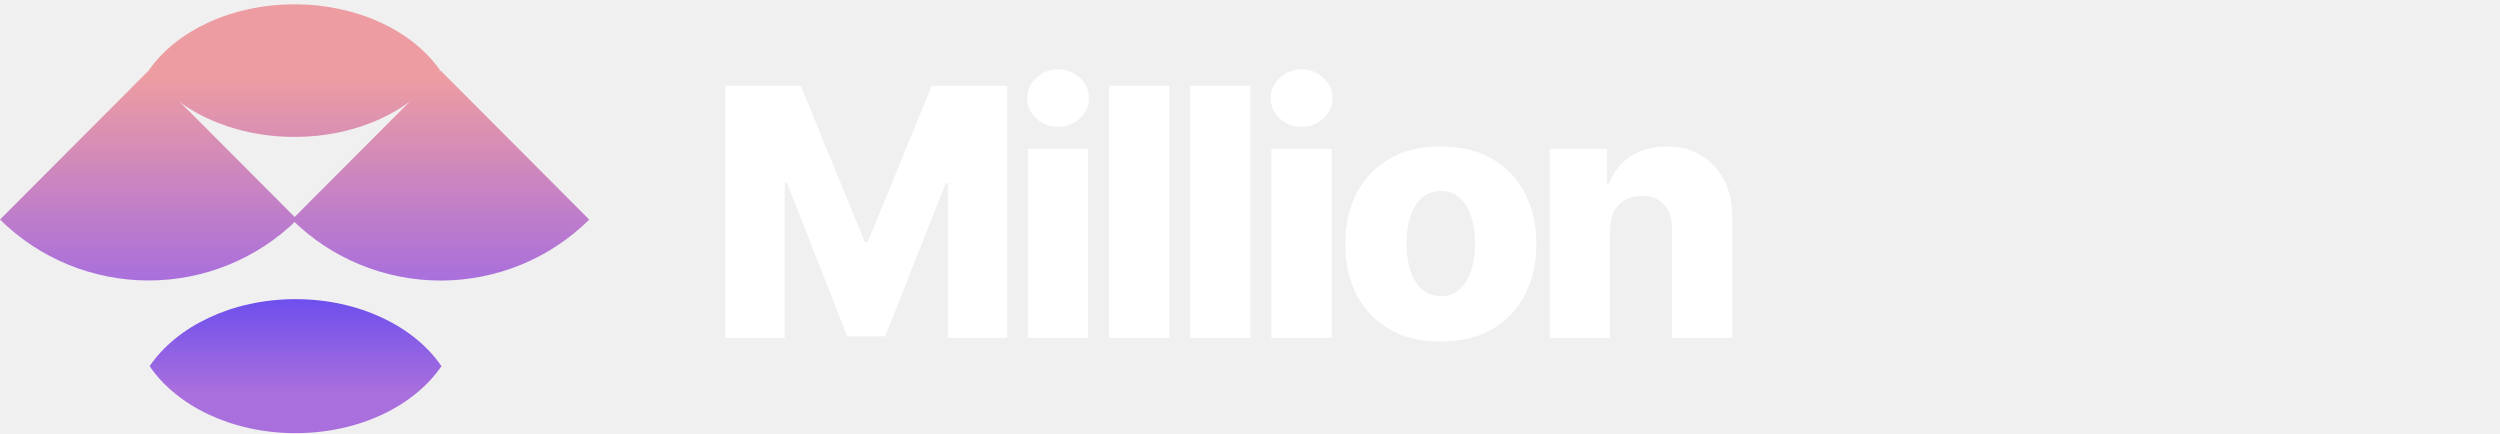
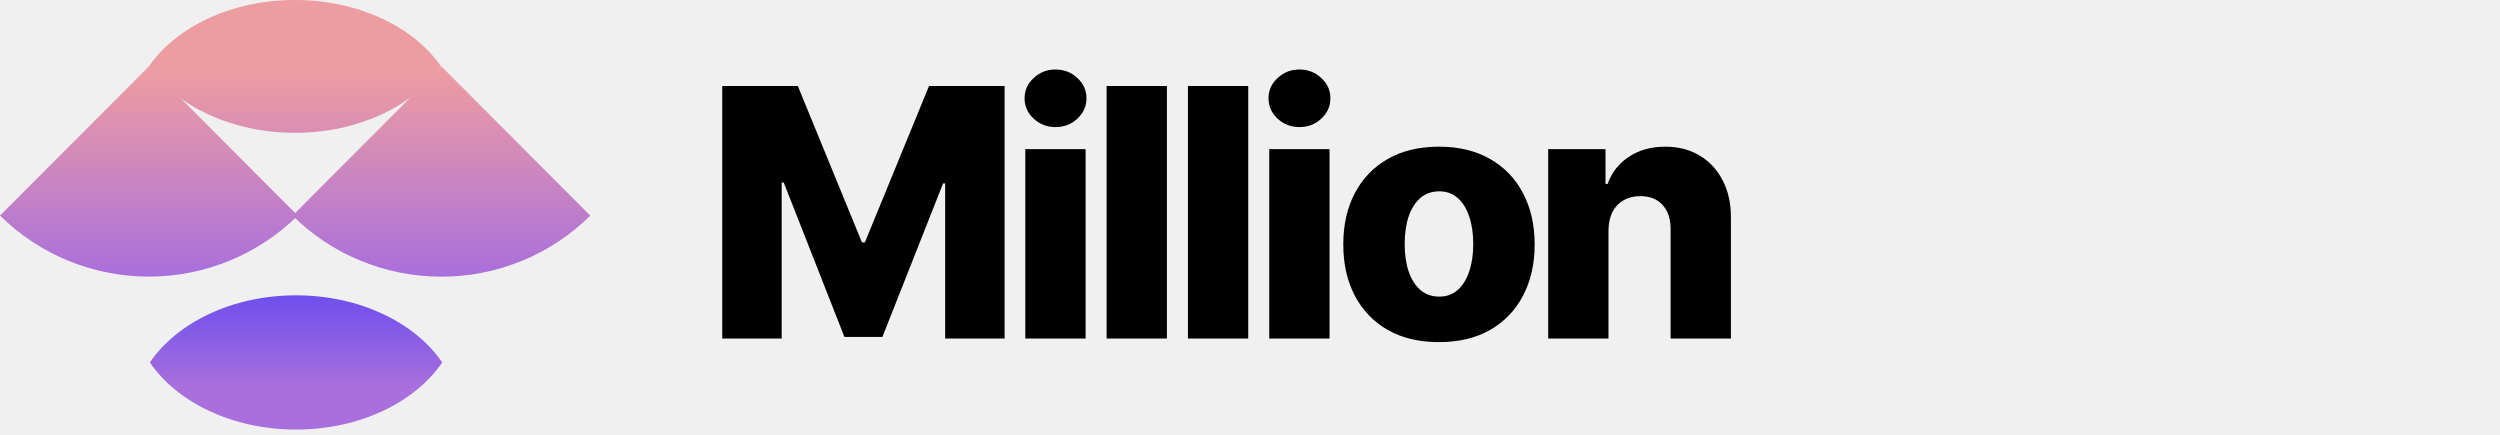
- <svg xmlns="http://www.w3.org/2000/svg" width="577" height="100" viewBox="0 0 577 100" fill="none">
-   <path d="M167.403 19.818H184.818L199.591 55.841H200.273L215.045 19.818H232.46V78H218.767V42.261H218.284L204.307 77.631H195.557L181.58 42.062H181.097V78H167.403V19.818ZM237.232 78V34.364H251.124V78H237.232ZM244.192 29.278C242.241 29.278 240.565 28.634 239.163 27.347C237.762 26.04 237.061 24.468 237.061 22.631C237.061 20.812 237.762 19.259 239.163 17.972C240.565 16.665 242.241 16.011 244.192 16.011C246.161 16.011 247.838 16.665 249.22 17.972C250.622 19.259 251.322 20.812 251.322 22.631C251.322 24.468 250.622 26.04 249.22 27.347C247.838 28.634 246.161 29.278 244.192 29.278ZM269.858 19.818V78H255.966V19.818H269.858ZM288.592 19.818V78H274.7V19.818H288.592ZM293.435 78V34.364H307.327V78H293.435ZM300.395 29.278C298.444 29.278 296.768 28.634 295.366 27.347C293.965 26.04 293.264 24.468 293.264 22.631C293.264 20.812 293.965 19.259 295.366 17.972C296.768 16.665 298.444 16.011 300.395 16.011C302.365 16.011 304.041 16.665 305.423 17.972C306.825 19.259 307.526 20.812 307.526 22.631C307.526 24.468 306.825 26.04 305.423 27.347C304.041 28.634 302.365 29.278 300.395 29.278ZM332.538 78.824C327.955 78.824 324.016 77.886 320.72 76.011C317.444 74.117 314.915 71.485 313.135 68.114C311.374 64.724 310.493 60.794 310.493 56.324C310.493 51.835 311.374 47.905 313.135 44.534C314.915 41.144 317.444 38.511 320.72 36.636C324.016 34.742 327.955 33.795 332.538 33.795C337.122 33.795 341.052 34.742 344.328 36.636C347.624 38.511 350.152 41.144 351.913 44.534C353.694 47.905 354.584 51.835 354.584 56.324C354.584 60.794 353.694 64.724 351.913 68.114C350.152 71.485 347.624 74.117 344.328 76.011C341.052 77.886 337.122 78.824 332.538 78.824ZM332.624 68.341C334.29 68.341 335.701 67.829 336.857 66.807C338.012 65.784 338.893 64.364 339.499 62.545C340.124 60.727 340.436 58.625 340.436 56.239C340.436 53.814 340.124 51.693 339.499 49.875C338.893 48.057 338.012 46.636 336.857 45.614C335.701 44.591 334.29 44.08 332.624 44.08C330.9 44.08 329.442 44.591 328.249 45.614C327.074 46.636 326.175 48.057 325.55 49.875C324.944 51.693 324.641 53.814 324.641 56.239C324.641 58.625 324.944 60.727 325.55 62.545C326.175 64.364 327.074 65.784 328.249 66.807C329.442 67.829 330.9 68.341 332.624 68.341ZM371.592 53.114V78H357.7V34.364H370.911V42.375H371.393C372.359 39.705 374.007 37.612 376.337 36.097C378.666 34.562 381.441 33.795 384.661 33.795C387.729 33.795 390.39 34.487 392.643 35.869C394.916 37.233 396.678 39.146 397.928 41.608C399.196 44.051 399.821 46.911 399.803 50.188V78H385.911V52.915C385.929 50.49 385.314 48.597 384.064 47.233C382.833 45.869 381.119 45.188 378.922 45.188C377.464 45.188 376.176 45.51 375.058 46.153C373.96 46.778 373.107 47.678 372.501 48.852C371.914 50.026 371.611 51.447 371.592 53.114Z" fill="white" />
-   <path fill-rule="evenodd" clip-rule="evenodd" d="M34.528 84.508C40.785 75.328 53.518 69.044 68.207 69.044C82.897 69.044 95.63 75.328 101.887 84.508C95.63 93.688 82.897 99.972 68.207 99.972C53.518 99.972 40.785 93.688 34.528 84.508Z" fill="url(#paint0_linear_208_51)" />
-   <path d="M34.301 16.3C40.554 7.218 53.279 1 67.959 1C82.639 1 95.364 7.218 101.617 16.3C95.364 25.382 82.639 31.6 67.959 31.6C53.279 31.6 40.554 25.382 34.301 16.3Z" fill="url(#paint1_linear_208_51)" />
-   <path d="M68.602 50.667C59.505 59.673 47.167 64.733 34.301 64.733C21.436 64.733 9.097 59.673 0 50.667L34.301 16.3L68.602 50.667Z" fill="url(#paint2_linear_208_51)" />
-   <path d="M136 50.684C126.903 59.69 114.564 64.75 101.699 64.75C88.833 64.75 76.495 59.69 67.398 50.684L101.699 16.3L136 50.684Z" fill="url(#paint3_linear_208_51)" />
+ <svg xmlns="http://www.w3.org/2000/svg" width="576" height="100" viewBox="0 0 576 100" fill="none">
+   <path d="M166.403 19.818H183.818L198.591 55.841H199.273L214.045 19.818H231.46V78H217.767V42.261H217.284L203.307 77.631H194.557L180.58 42.062H180.097V78H166.403V19.818ZM236.232 78V34.364H250.124V78H236.232ZM243.192 29.278C241.241 29.278 239.565 28.634 238.163 27.347C236.762 26.04 236.061 24.468 236.061 22.631C236.061 20.812 236.762 19.259 238.163 17.972C239.565 16.665 241.241 16.011 243.192 16.011C245.161 16.011 246.838 16.665 248.22 17.972C249.622 19.259 250.322 20.812 250.322 22.631C250.322 24.468 249.622 26.04 248.22 27.347C246.838 28.634 245.161 29.278 243.192 29.278ZM268.858 19.818V78H254.966V19.818H268.858ZM287.592 19.818V78H273.7V19.818H287.592ZM292.435 78V34.364H306.327V78H292.435ZM299.395 29.278C297.444 29.278 295.768 28.634 294.366 27.347C292.965 26.04 292.264 24.468 292.264 22.631C292.264 20.812 292.965 19.259 294.366 17.972C295.768 16.665 297.444 16.011 299.395 16.011C301.365 16.011 303.041 16.665 304.423 17.972C305.825 19.259 306.526 20.812 306.526 22.631C306.526 24.468 305.825 26.04 304.423 27.347C303.041 28.634 301.365 29.278 299.395 29.278ZM331.538 78.824C326.955 78.824 323.016 77.886 319.72 76.011C316.444 74.117 313.915 71.485 312.135 68.114C310.374 64.724 309.493 60.794 309.493 56.324C309.493 51.835 310.374 47.905 312.135 44.534C313.915 41.144 316.444 38.511 319.72 36.636C323.016 34.742 326.955 33.795 331.538 33.795C336.122 33.795 340.052 34.742 343.328 36.636C346.624 38.511 349.152 41.144 350.913 44.534C352.694 47.905 353.584 51.835 353.584 56.324C353.584 60.794 352.694 64.724 350.913 68.114C349.152 71.485 346.624 74.117 343.328 76.011C340.052 77.886 336.122 78.824 331.538 78.824ZM331.624 68.341C333.29 68.341 334.701 67.829 335.857 66.807C337.012 65.784 337.893 64.364 338.499 62.545C339.124 60.727 339.436 58.625 339.436 56.239C339.436 53.814 339.124 51.693 338.499 49.875C337.893 48.057 337.012 46.636 335.857 45.614C334.701 44.591 333.29 44.08 331.624 44.08C329.9 44.08 328.442 44.591 327.249 45.614C326.074 46.636 325.175 48.057 324.55 49.875C323.944 51.693 323.641 53.814 323.641 56.239C323.641 58.625 323.944 60.727 324.55 62.545C325.175 64.364 326.074 65.784 327.249 66.807C328.442 67.829 329.9 68.341 331.624 68.341ZM370.592 53.114V78H356.7V34.364H369.911V42.375H370.393C371.359 39.705 373.007 37.612 375.337 36.097C377.666 34.562 380.441 33.795 383.661 33.795C386.729 33.795 389.39 34.487 391.643 35.869C393.916 37.233 395.678 39.146 396.928 41.608C398.196 44.051 398.821 46.911 398.803 50.188V78H384.911V52.915C384.929 50.49 384.314 48.597 383.064 47.233C381.833 45.869 380.119 45.188 377.922 45.188C376.464 45.188 375.176 45.51 374.058 46.153C372.96 46.778 372.107 47.678 371.501 48.852C370.914 50.026 370.611 51.447 370.592 53.114Z" fill="black" />
+   <path fill-rule="evenodd" clip-rule="evenodd" d="M34.528 83.508C40.785 74.328 53.518 68.044 68.208 68.044C82.897 68.044 95.63 74.328 101.887 83.508C95.63 92.688 82.897 98.972 68.208 98.972C53.518 98.972 40.785 92.688 34.528 83.508Z" fill="url(#paint0_linear_211_3)" />
+   <path d="M34.301 15.3C40.554 6.218 53.279 0 67.959 0C82.639 0 95.364 6.218 101.617 15.3C95.364 24.382 82.639 30.6 67.959 30.6C53.279 30.6 40.554 24.382 34.301 15.3Z" fill="url(#paint1_linear_211_3)" />
+   <path d="M68.602 49.667C59.505 58.673 47.167 63.733 34.301 63.733C21.436 63.733 9.097 58.673 0 49.667L34.301 15.3L68.602 49.667Z" fill="url(#paint2_linear_211_3)" />
+   <path d="M136 49.684C126.903 58.69 114.564 63.75 101.699 63.75C88.833 63.75 76.495 58.69 67.398 49.684L101.699 15.3L136 49.684Z" fill="url(#paint3_linear_211_3)" />
  <defs>
-     <linearGradient id="paint0_linear_208_51" x1="68.207" y1="69.044" x2="68.207" y2="99.972" gradientUnits="userSpaceOnUse">
+     <linearGradient id="paint0_linear_211_3" x1="68.207" y1="68.044" x2="68.207" y2="98.972" gradientUnits="userSpaceOnUse">
      <stop stop-color="#6E4FED" />
      <stop offset="0.693" stop-color="#A96FDC" />
    </linearGradient>
-     <linearGradient id="paint1_linear_208_51" x1="68" y1="1" x2="68" y2="64.75" gradientUnits="userSpaceOnUse">
+     <linearGradient id="paint1_linear_211_3" x1="68" y1="0" x2="68" y2="63.75" gradientUnits="userSpaceOnUse">
      <stop offset="0.266" stop-color="#ED9CA2" />
      <stop offset="1" stop-color="#A96FDC" />
      <stop offset="1" stop-color="#A96FDC" />
    </linearGradient>
-     <linearGradient id="paint2_linear_208_51" x1="68" y1="1" x2="68" y2="64.75" gradientUnits="userSpaceOnUse">
+     <linearGradient id="paint2_linear_211_3" x1="68" y1="0" x2="68" y2="63.75" gradientUnits="userSpaceOnUse">
      <stop offset="0.266" stop-color="#ED9CA2" />
      <stop offset="1" stop-color="#A96FDC" />
      <stop offset="1" stop-color="#A96FDC" />
    </linearGradient>
-     <linearGradient id="paint3_linear_208_51" x1="68" y1="1" x2="68" y2="64.75" gradientUnits="userSpaceOnUse">
+     <linearGradient id="paint3_linear_211_3" x1="68" y1="0" x2="68" y2="63.75" gradientUnits="userSpaceOnUse">
      <stop offset="0.266" stop-color="#ED9CA2" />
      <stop offset="1" stop-color="#A96FDC" />
      <stop offset="1" stop-color="#A96FDC" />
    </linearGradient>
  </defs>
</svg>
